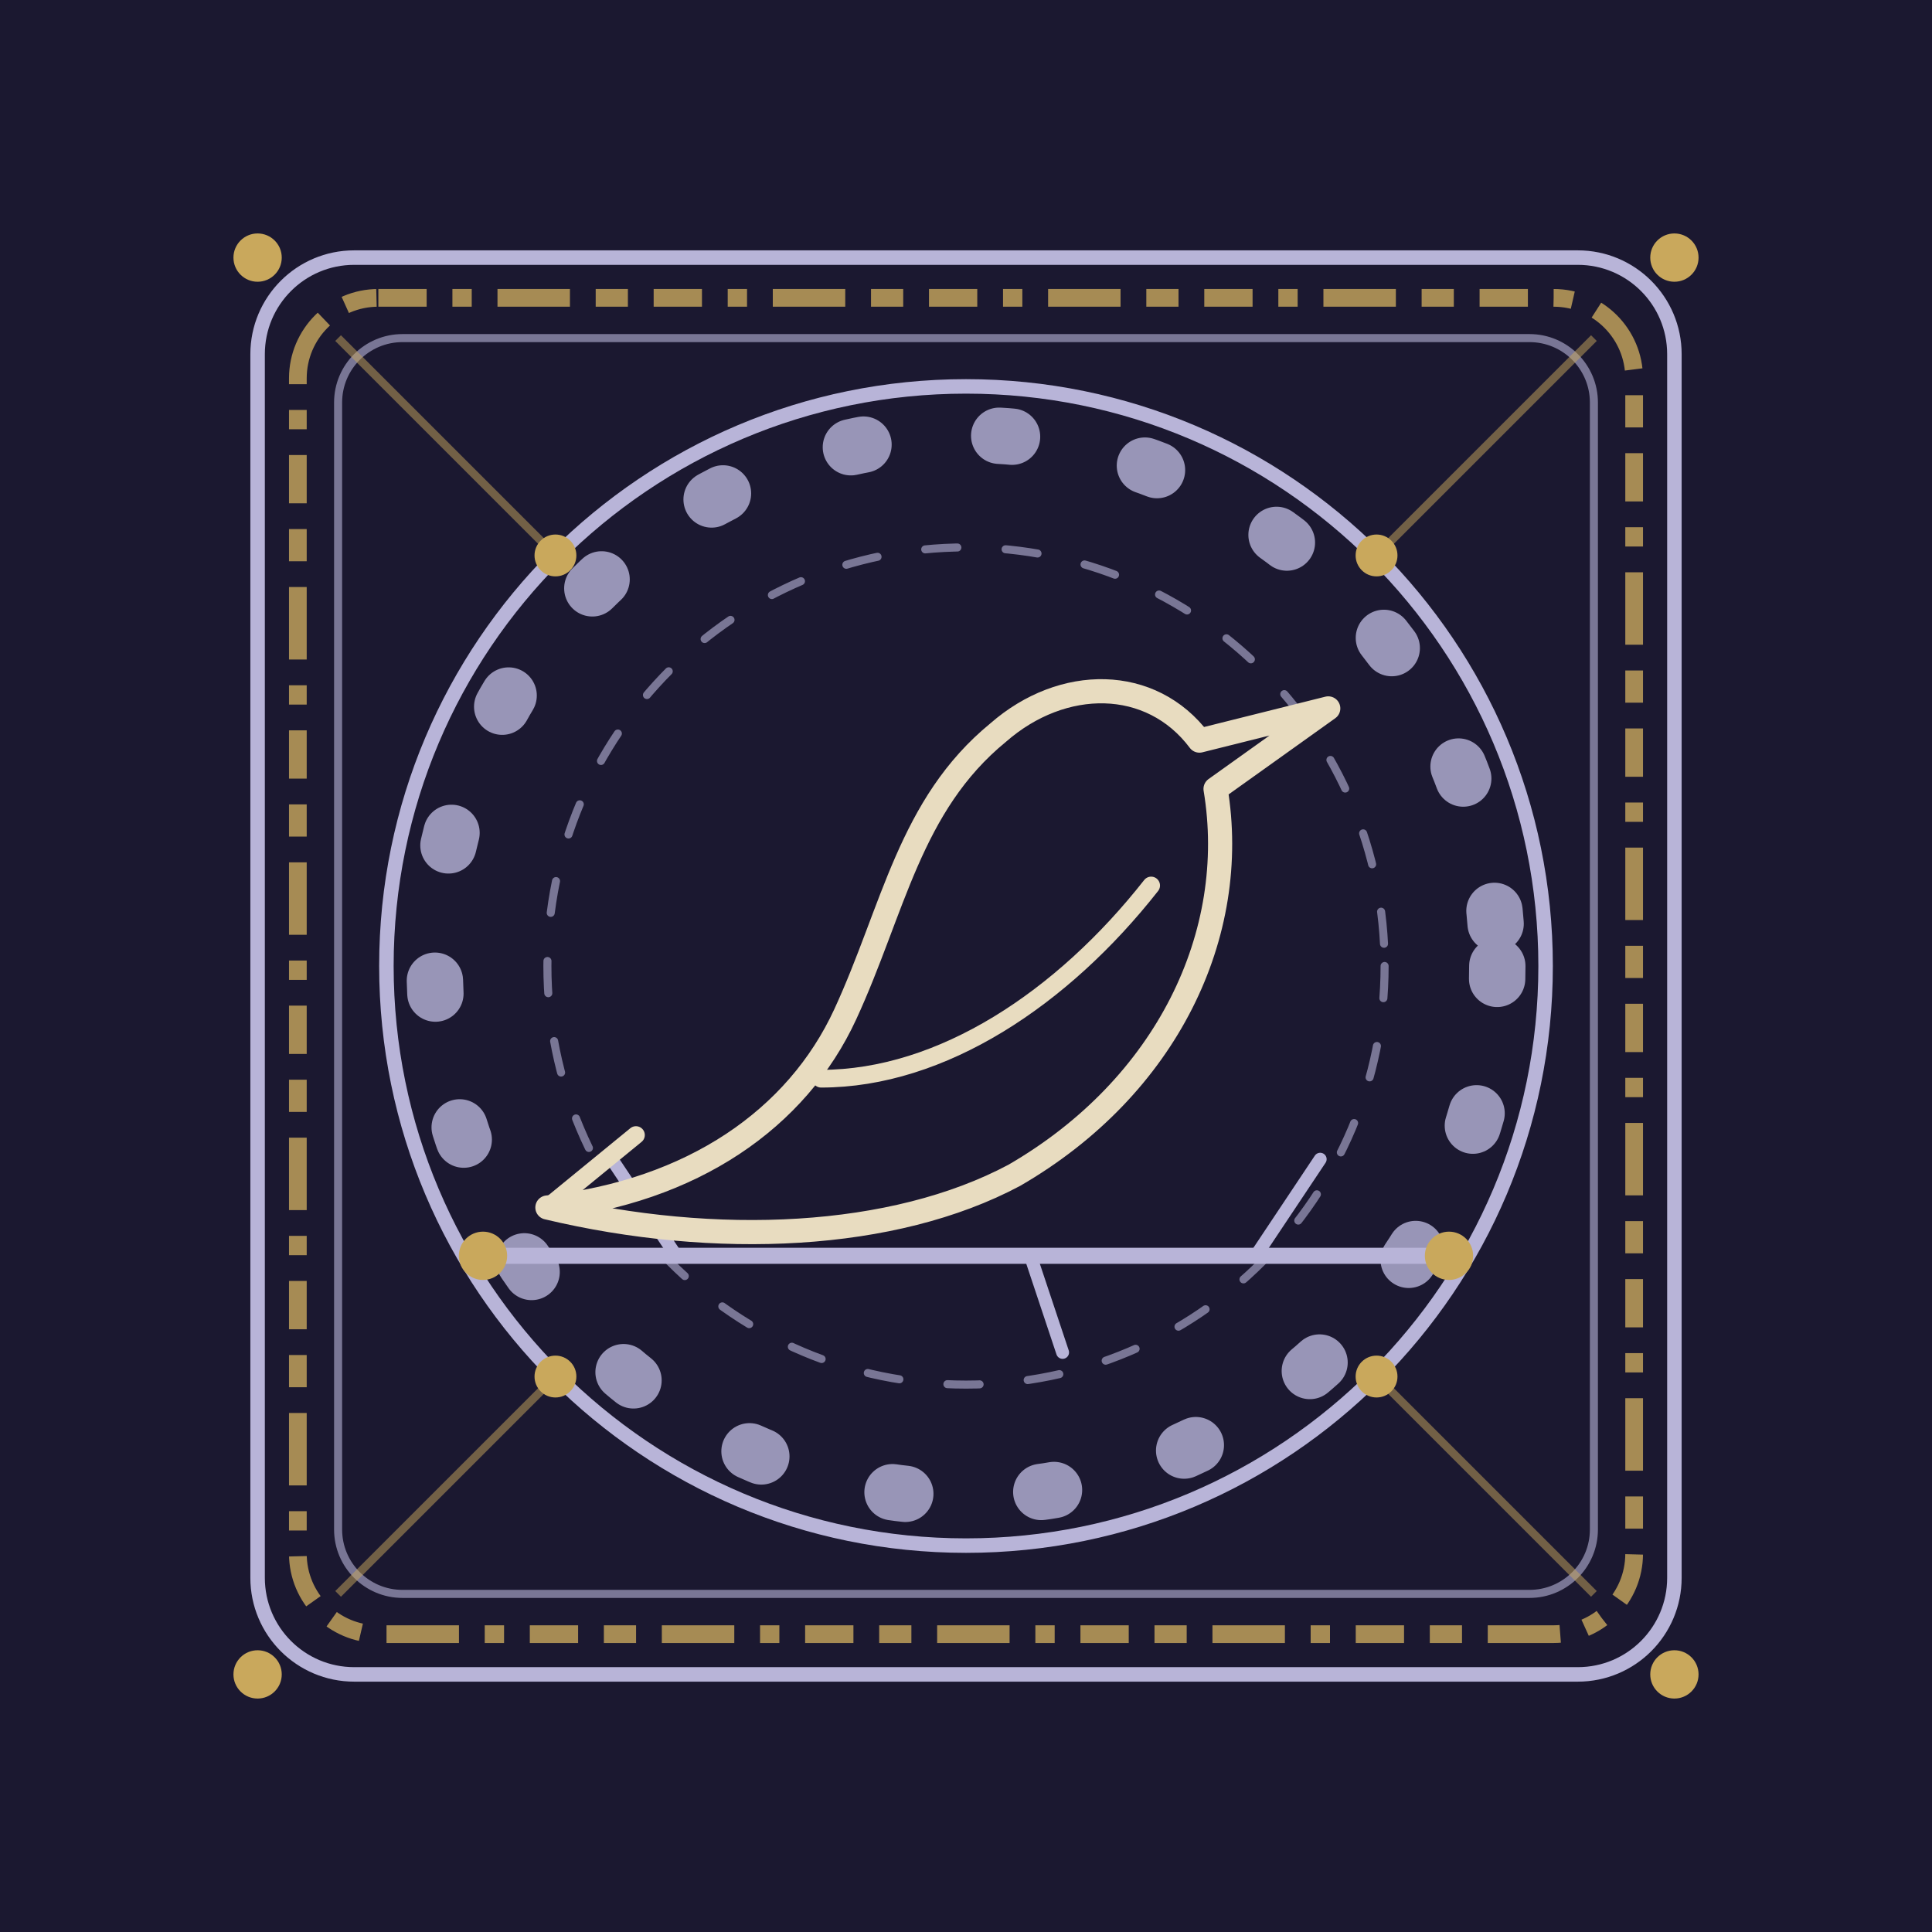
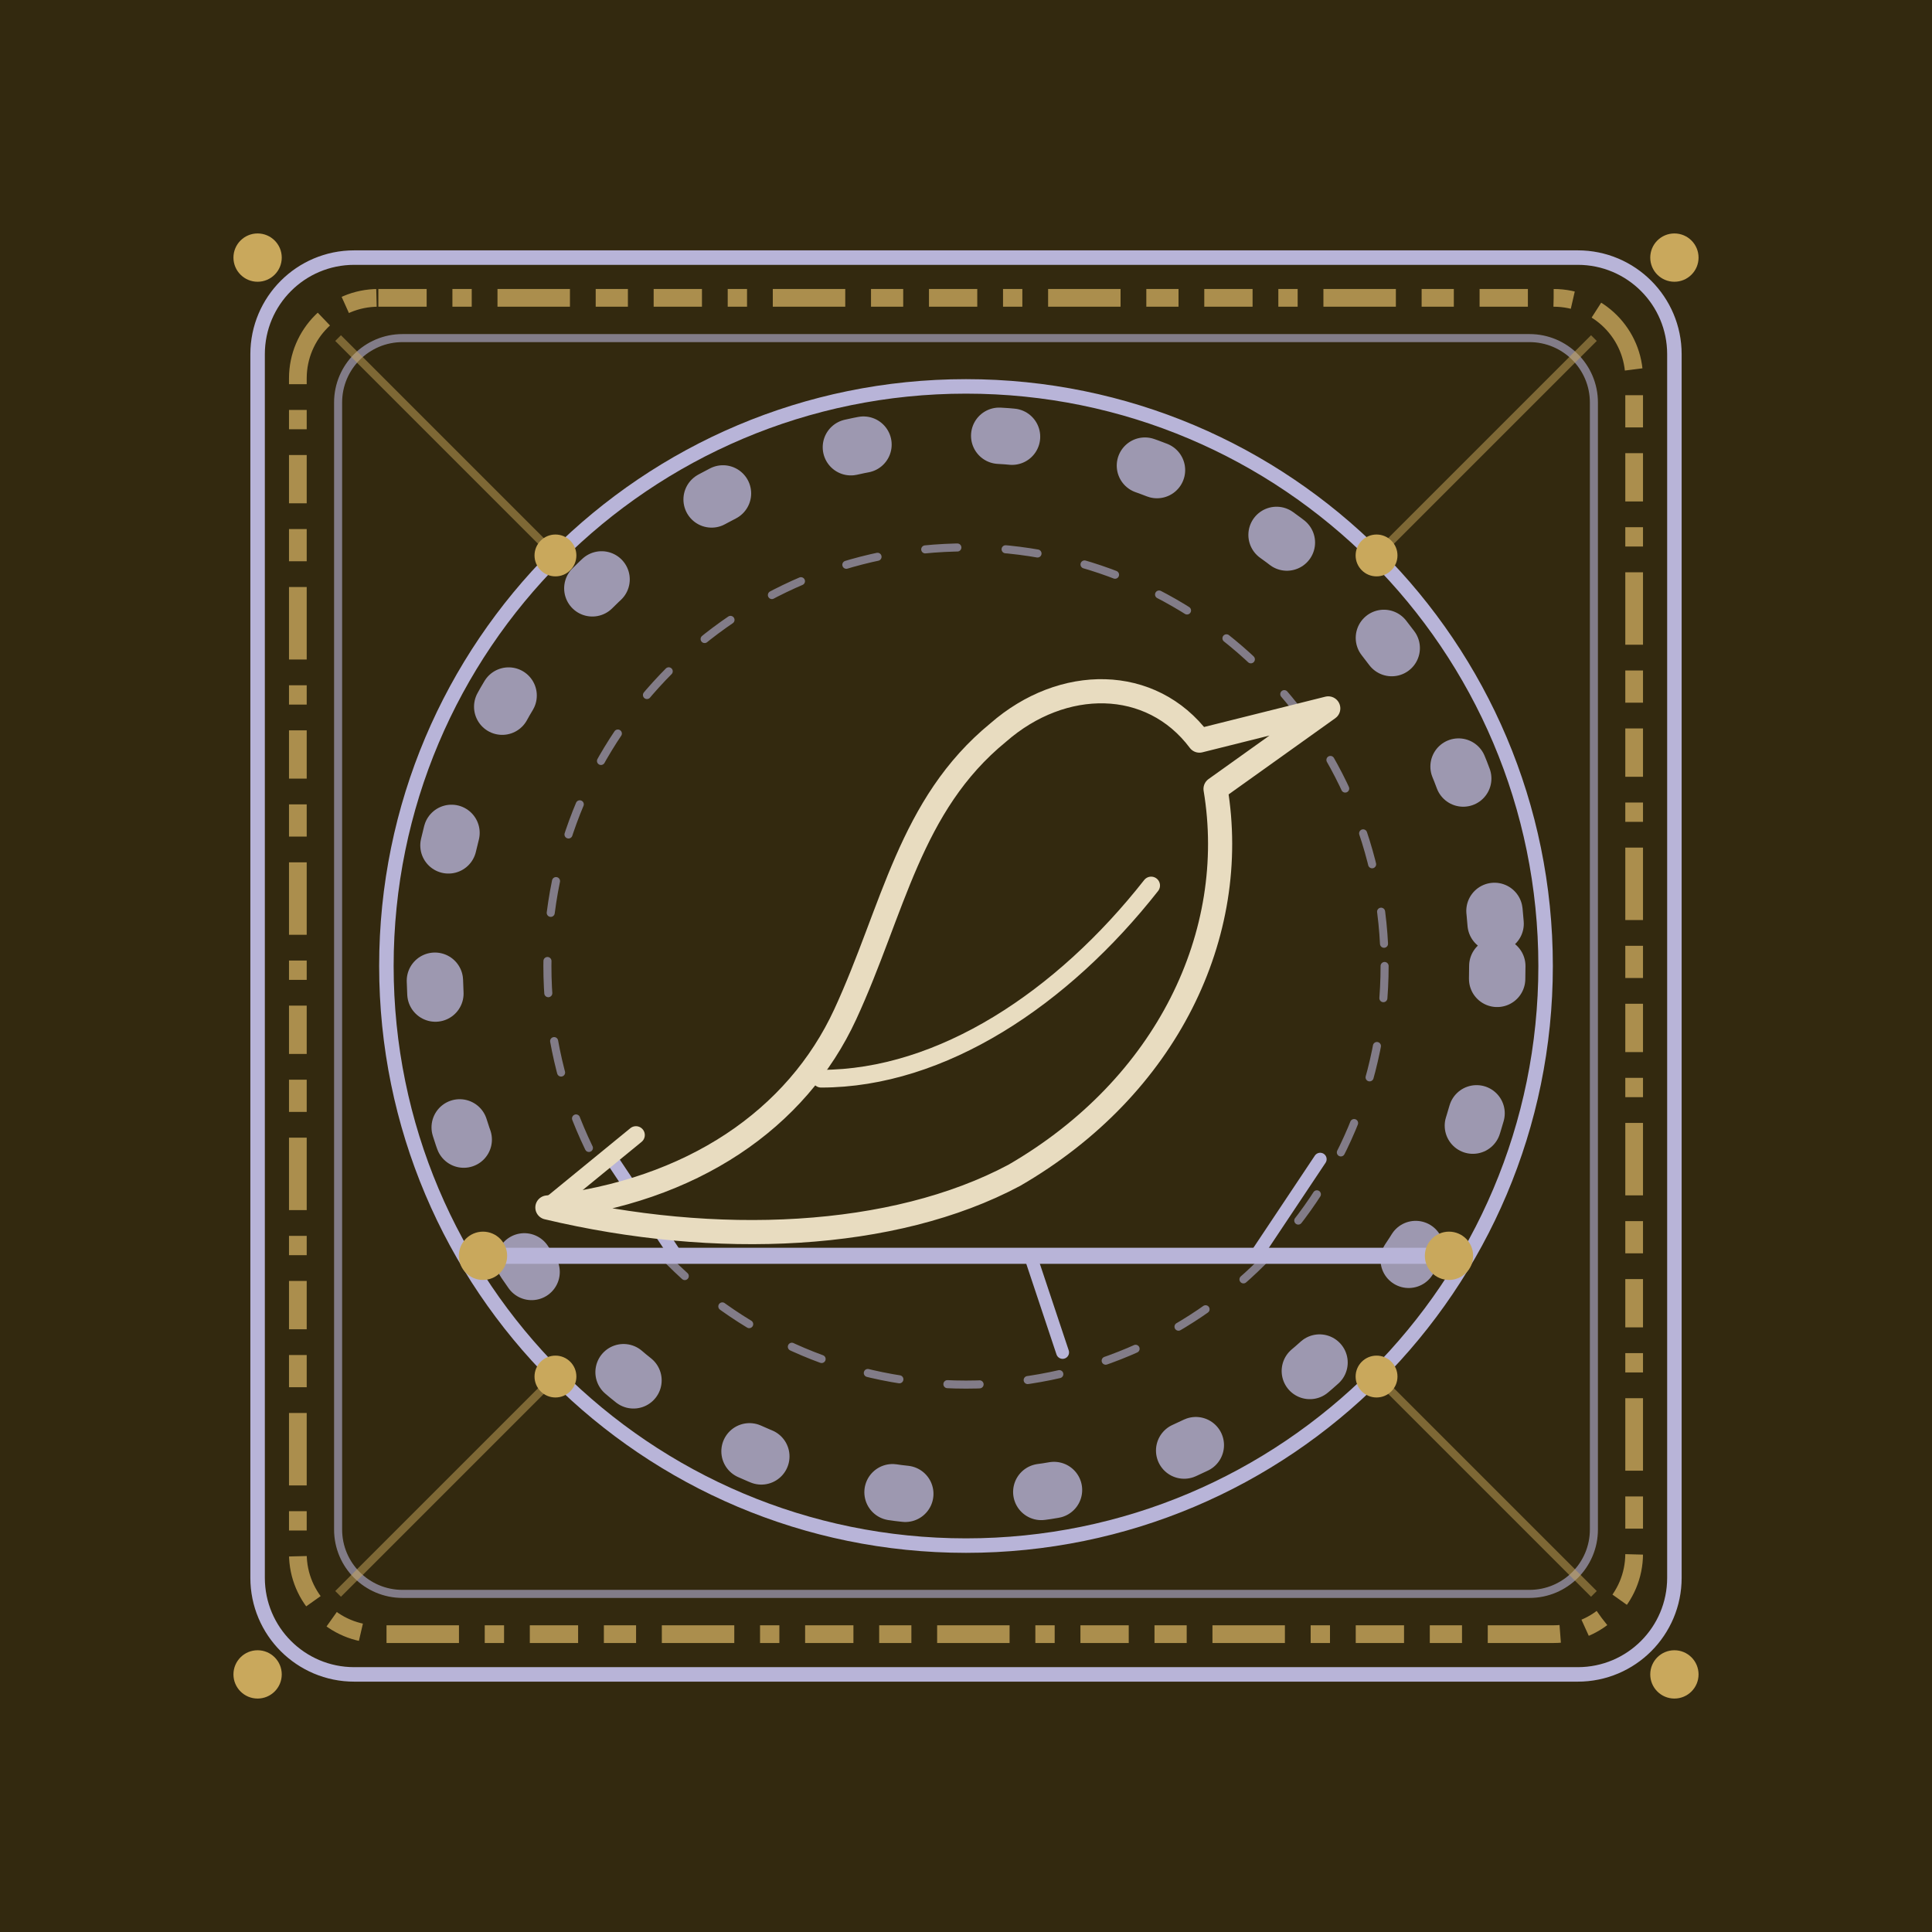
<svg xmlns="http://www.w3.org/2000/svg" width="1024" height="1024" viewBox="0 0 120 120">
  <defs>
    <path id="rayL" d="M60 30 V21" fill="none" stroke="#c9a85c" stroke-width=".9" stroke-linecap="round" />
    <path id="rayS" d="M60 30 V25" fill="none" stroke="#c9a85c" stroke-width=".7" stroke-linecap="round" opacity=".8" />
    <g id="arc4" fill="none" stroke="#c9a85c" stroke-linecap="round">
      <path d="M100.6 70.9 A42 42 0 0 1 70.9 100.6" stroke-width="1" />
      <path d="M103.5 69.6 A45 45 0 0 1 69.6 103.5" stroke-width=".5" opacity=".6" />
      <path d="M70.9 100.6 C 65 106, 58 107, 53 103" stroke-width="1.2" />
      <circle cx="100.6" cy="70.9" r="1.5" fill="#c9a85c" stroke="none" />
    </g>
    <g id="sat" fill="none" stroke="#c9a85c" stroke-width=".9">
      <circle cx="60" cy="16" r="5" />
      <circle cx="60" cy="16" r="1.1" fill="#c9a85c" stroke="none" />
      <path d="M60 21 V28" stroke-width=".8" />
    </g>
    <path id="pin" d="M60 92 L54 102 H66 Z" fill="none" stroke="#c9a85c" stroke-width="1" stroke-linejoin="round" />
    <path id="tooth" d="M57.5 22 L60 14.5 L62.5 22" fill="none" stroke="#cf6f45" stroke-width="1.4" stroke-linejoin="round" />
    <circle id="node9" cx="60" cy="29" r="1.3" fill="#c9a85c" />
    <path id="msgray" d="M60 20 V14" fill="none" stroke="#b8b4d8" stroke-width=".9" stroke-linecap="round" />
    <path id="blk" d="M60 18 V8 M55 8 H65" fill="none" stroke="#c9a85c" stroke-width="1.1" stroke-linecap="round" />
    <path id="cray" d="M60 44 V32" fill="none" stroke="#cf6f45" stroke-width="2" stroke-linecap="round" />
    <path id="pot" d="M60 29 V17" fill="none" stroke="#c9a85c" stroke-width=".6" opacity=".6" />
    <g id="smallcoin" fill="none" stroke="#c9a85c" stroke-width=".9">
      <circle cx="60" cy="15" r="5" />
      <rect x="58" y="13" width="4" height="4" stroke-width=".7" />
    </g>
    <path id="tally" d="M60 20 V27" fill="none" stroke="#e8dcc0" stroke-width="1" stroke-linecap="round" />
    <path id="pin46" d="M60 106 L55 114 H65 Z" fill="none" stroke="#c9a85c" stroke-width="1" stroke-linejoin="round" />
    <g id="arc4s" fill="none" stroke="#c9a85c" stroke-linecap="round">
      <path d="M101.36 67.29 A42 42 0 0 1 67.29 101.36" stroke-width="1" />
      <path d="M104.32 67.81 A45 45 0 0 1 67.81 104.32" stroke-width=".5" opacity=".6" />
      <path d="M101.36 67.29 L106.29 68.16 M67.29 101.36 L68.16 106.29" stroke-width="1.1" />
      <circle cx="106.29" cy="68.16" r="1.5" fill="#c9a85c" stroke="none" />
      <circle cx="68.16" cy="106.29" r="1.5" fill="#c9a85c" stroke="none" />
    </g>
  </defs>
-   <rect x="0" y="0" width="120" height="120" fill="#1b1830" />
+   <rect x="0" y="0" width="120" height="120" fill="#33290f" />
  <g fill="none" stroke="#b8b4d8" stroke-width=".9">
    <rect x="16" y="16" width="88" height="88" rx="6" />
    <rect x="21" y="21" width="78" height="78" rx="4" stroke-width=".5" opacity=".6" />
  </g>
  <rect x="18.5" y="18.5" width="83" height="83" rx="5" fill="none" stroke="#c9a85c" stroke-width="1.1" stroke-dasharray="3 1.6 1.2 1.6 4.5 1.6 2 1.6" opacity=".8" />
  <g fill="#c9a85c">
    <circle cx="16" cy="16" r="1.5" />
    <circle cx="104" cy="16" r="1.5" />
    <circle cx="16" cy="104" r="1.5" />
    <circle cx="104" cy="104" r="1.5" />
  </g>
  <g fill="none" stroke="#b8b4d8" stroke-linecap="round">
    <circle cx="60" cy="60" r="36" stroke-width=".9" />
    <circle cx="60" cy="60" r="33" stroke-width="3.5" stroke-dasharray=".8 8.47" opacity=".8" />
    <circle cx="60" cy="60" r="26" stroke-width=".5" stroke-dasharray="2 3" opacity=".6" />
  </g>
  <g fill="none" stroke="#c9a85c" stroke-width=".5" opacity=".5">
    <path d="M21 21 L34.5 34.5 M99 21 L85.5 34.5 M21 99 L34.5 85.5 M99 99 L85.5 85.5" />
  </g>
  <g fill="#c9a85c">
    <circle cx="34.5" cy="34.5" r="1.3" />
    <circle cx="85.5" cy="34.5" r="1.3" />
    <circle cx="34.5" cy="85.5" r="1.3" />
    <circle cx="85.5" cy="85.5" r="1.3" />
  </g>
  <g fill="none" stroke="#b8b4d8" stroke-width="1" stroke-linecap="round">
    <path d="M30 78 H90" />
    <path d="M42 78 L38 72 M78 78 L82 72 M64 78 L66 84" stroke-width=".8" />
  </g>
  <g fill="#c9a85c">
    <circle cx="30" cy="78" r="1.5" />
    <circle cx="90" cy="78" r="1.5" />
  </g>
  <g fill="none" stroke="#e8dcc0" stroke-width="1.5" stroke-linecap="round" stroke-linejoin="round">
-     <path d="M34 75 C 43 74, 49.5 69.5, 52.5 63 C 55.5 56.5, 56.5 50, 62 45.5 C 66 42, 71.5 42, 74.5 46 L 82.5 44 L 75.5 49 C 77 58, 72.5 67.5, 63 73 C 55.5 77, 44.5 77.5, 34 75 Z" fill="#1b1830" />
+     <path d="M34 75 C 43 74, 49.5 69.5, 52.5 63 C 55.5 56.5, 56.5 50, 62 45.5 C 66 42, 71.5 42, 74.5 46 L 82.5 44 L 75.5 49 C 77 58, 72.5 67.5, 63 73 C 55.5 77, 44.5 77.5, 34 75 Z" fill="#33290f" />
    <path d="M51 67 C 58.5 67, 66 62, 71.5 55" stroke-width="1.1" />
    <path d="M34 75 L39.5 70.5" stroke-width="1.1" />
  </g>
-   <circle cx="68.5" cy="47" r="1.1" fill="#1b1830" />
+   <circle cx="68.5" cy="47" r="1.1" fill="#33290f" />
</svg>
